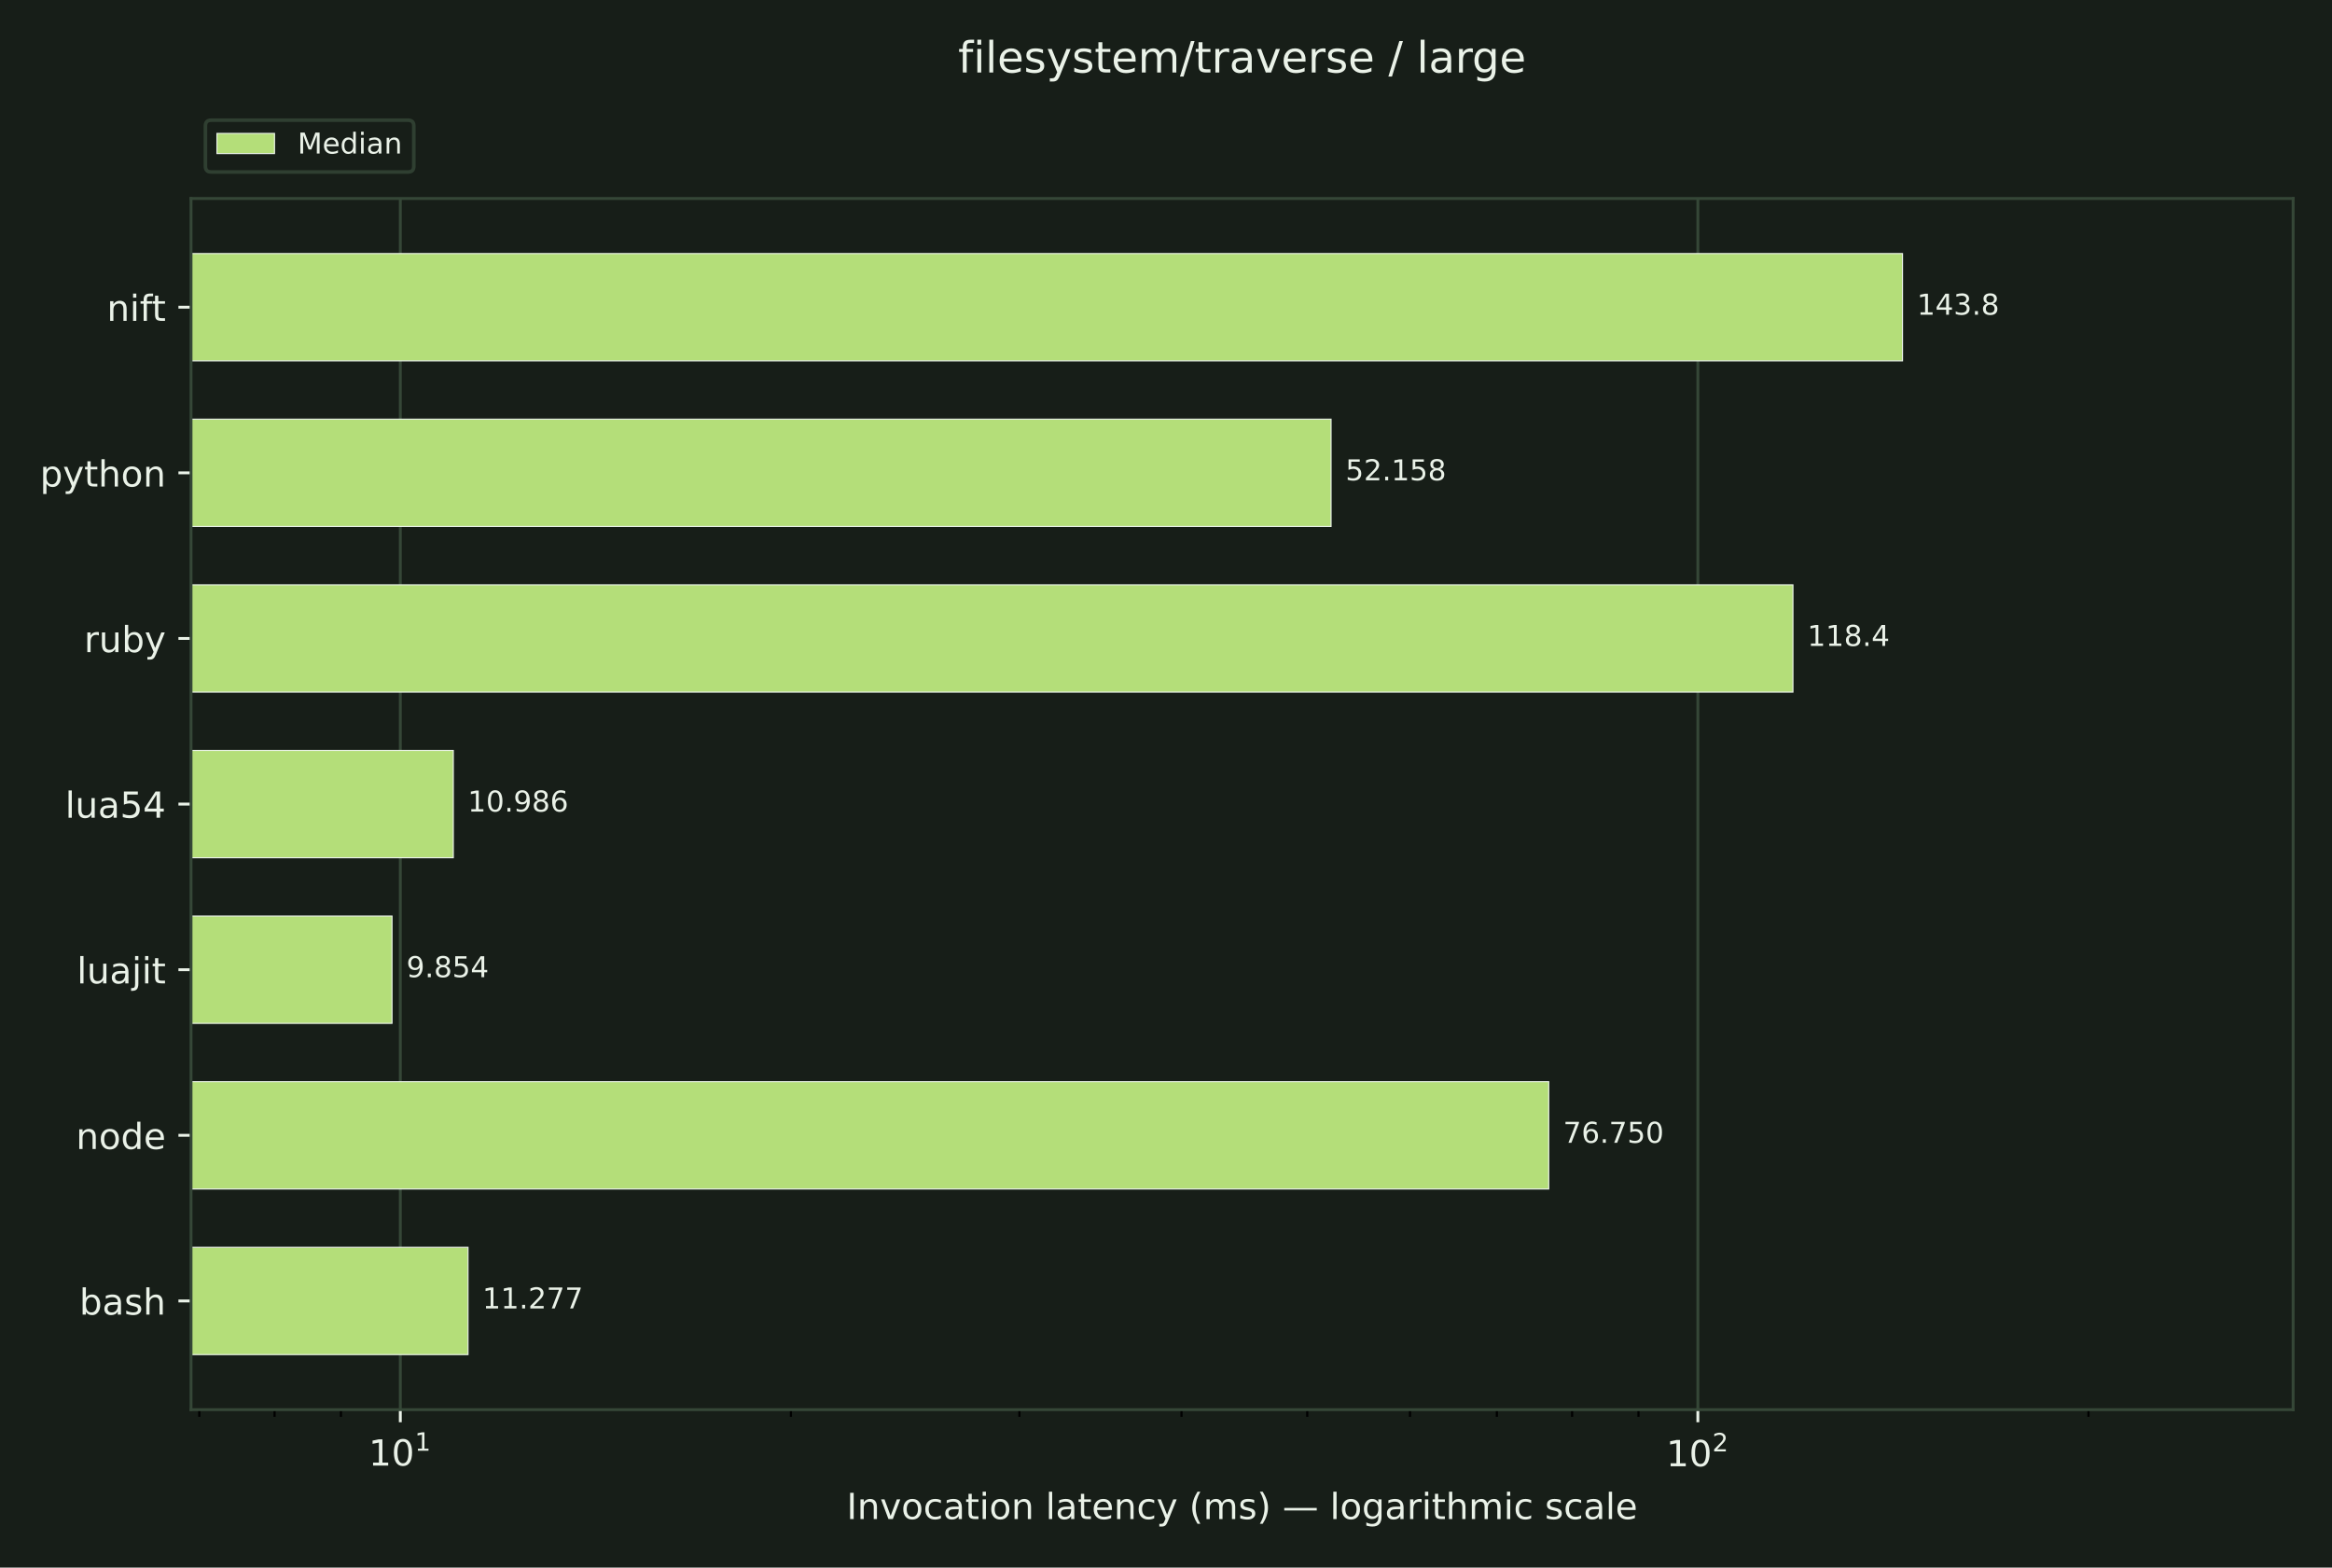
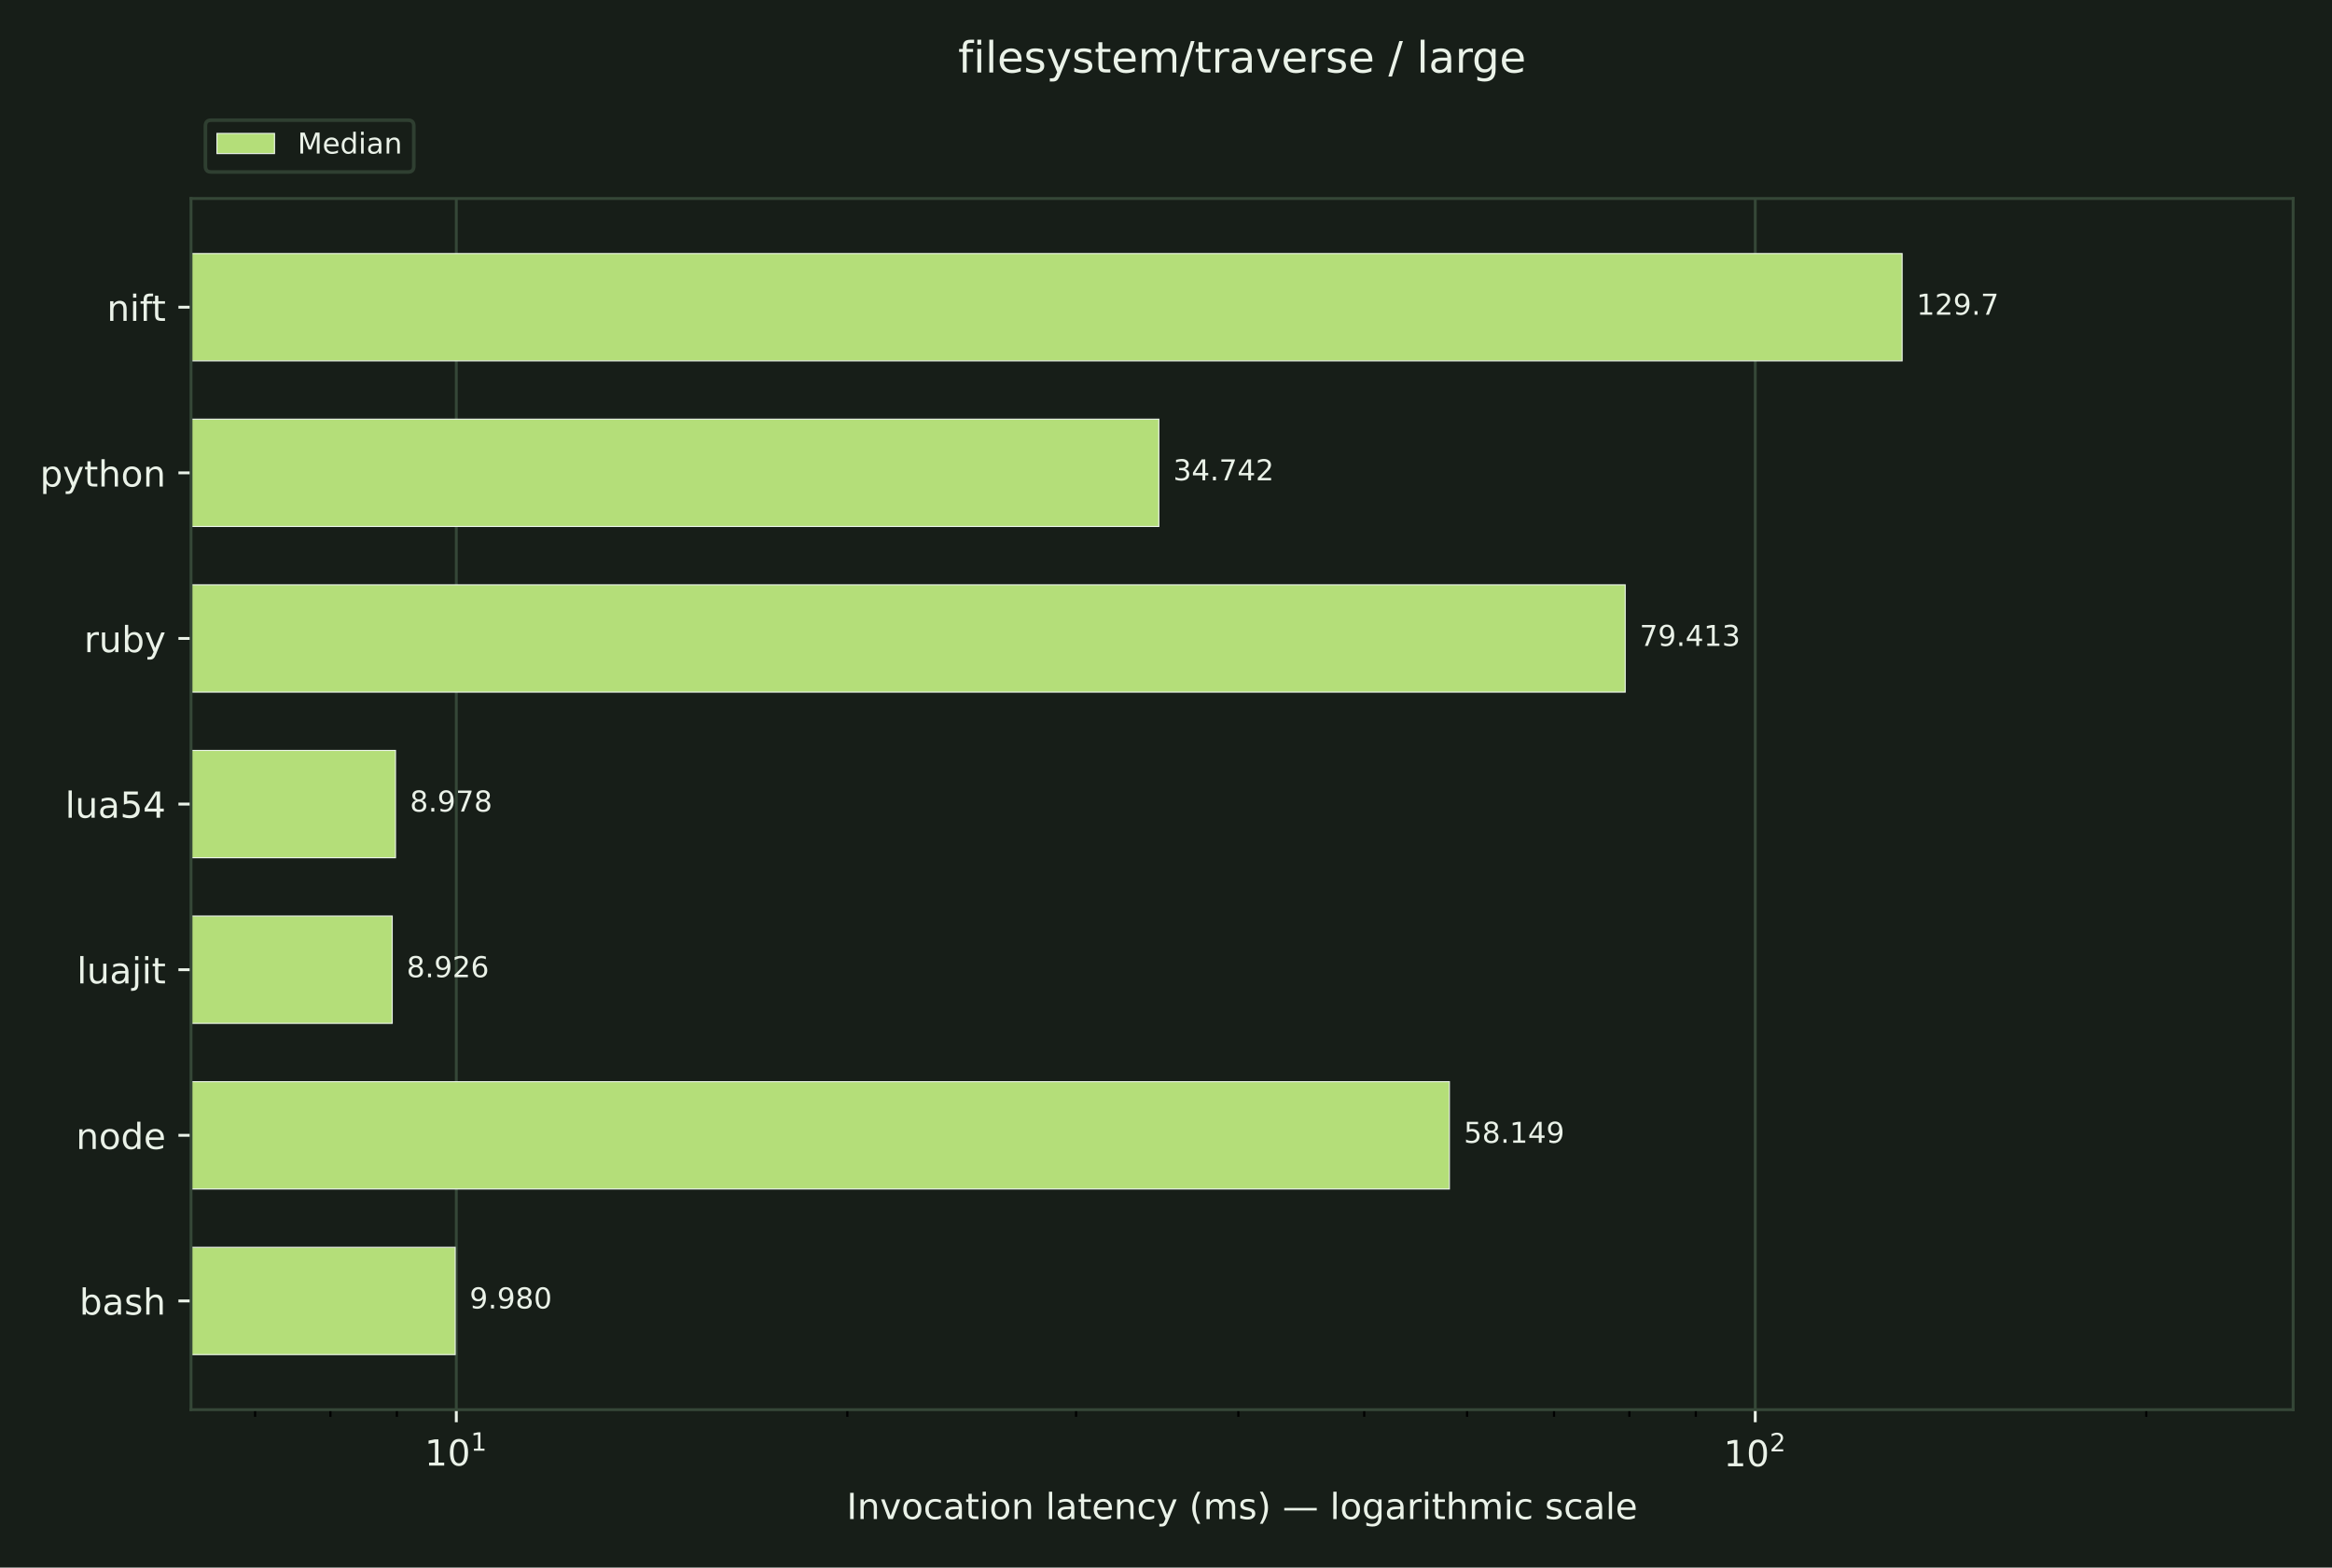
<svg xmlns="http://www.w3.org/2000/svg" xmlns:xlink="http://www.w3.org/1999/xlink" width="648pt" height="435.6pt" viewBox="0 0 648 435.6" version="1.1">
  <defs>
    <style type="text/css">*{stroke-linejoin: round; stroke-linecap: butt}</style>
  </defs>
  <g id="figure_1">
    <g id="patch_1">
      <path d="M 0 435.6  L 648 435.6  L 648 0  L 0 0  z " style="fill: #171e18" />
    </g>
    <g id="axes_1">
      <g id="patch_2">
        <path d="M 53.08 391.715  L 637.2 391.715  L 637.2 55.16  L 53.08 55.16  z " style="fill: #171e18" />
      </g>
      <g id="matplotlib.axis_1">
        <g id="xtick_1">
          <g id="line2d_1">
-             <path d="M 111.235 391.715  L 111.235 55.16  " clip-path="url(#p746bb4a10f)" style="fill: none; stroke: #354737; stroke-width: 0.8; stroke-linecap: square" />
+             <path d="M 126.795 391.715  L 126.795 55.16  " clip-path="url(#p746bb4a10f)" style="fill: none; stroke: #354737; stroke-width: 0.8; stroke-linecap: square" />
          </g>
          <g id="line2d_2">
            <defs>
              <path id="m59518d439b" d="M 0 0  L 0 3.5  " style="stroke: #eaf2e8; stroke-width: 0.8" />
            </defs>
            <g>
-               <use xlink:href="#m59518d439b" x="111.235" y="391.715" style="fill: #eaf2e8; stroke: #eaf2e8; stroke-width: 0.8" />
+               <use xlink:href="#m59518d439b" x="126.795" y="391.715" style="fill: #eaf2e8; stroke: #eaf2e8; stroke-width: 0.8" />
            </g>
          </g>
          <g id="text_1">
-             <g style="fill: #eaf2e8" transform="translate(102.4345 408.0153)">
+             <g style="fill: #eaf2e8" transform="translate(117.9948 408.0153)">
              <text>
                <tspan x="0" y="-0.762" style="font-size: 10px; font-family: 'DejaVu Sans'; fill: #eaf2e8">1</tspan>
                <tspan x="6.362" y="-0.762" style="font-size: 10px; font-family: 'DejaVu Sans'; fill: #eaf2e8">0</tspan>
                <tspan x="12.82" y="-4.892" style="font-size: 7px; font-family: 'DejaVu Sans'; fill: #eaf2e8">1</tspan>
              </text>
            </g>
          </g>
        </g>
        <g id="xtick_2">
          <g id="line2d_3">
-             <path d="M 471.789 391.715  L 471.789 55.16  " clip-path="url(#p746bb4a10f)" style="fill: none; stroke: #354737; stroke-width: 0.8; stroke-linecap: square" />
+             <path d="M 487.734 391.715  L 487.734 55.16  " clip-path="url(#p746bb4a10f)" style="fill: none; stroke: #354737; stroke-width: 0.8; stroke-linecap: square" />
          </g>
          <g id="line2d_4">
            <g>
-               <use xlink:href="#m59518d439b" x="471.789" y="391.715" style="fill: #eaf2e8; stroke: #eaf2e8; stroke-width: 0.8" />
+               <use xlink:href="#m59518d439b" x="487.734" y="391.715" style="fill: #eaf2e8; stroke: #eaf2e8; stroke-width: 0.8" />
            </g>
          </g>
          <g id="text_2">
-             <g style="fill: #eaf2e8" transform="translate(462.9887 408.1153)">
+             <g style="fill: #eaf2e8" transform="translate(478.9336 408.1153)">
              <text>
                <tspan x="0" y="-0.675" style="font-size: 10px; font-family: 'DejaVu Sans'; fill: #eaf2e8">1</tspan>
                <tspan x="6.362" y="-0.675" style="font-size: 10px; font-family: 'DejaVu Sans'; fill: #eaf2e8">0</tspan>
                <tspan x="12.82" y="-4.805" style="font-size: 7px; font-family: 'DejaVu Sans'; fill: #eaf2e8">2</tspan>
              </text>
            </g>
          </g>
        </g>
        <g id="xtick_3">
          <g id="line2d_5">
            <defs>
              <path id="m1d4f00b2ae" d="M 0 0  L 0 2  " style="stroke: #000000; stroke-width: 0.6" />
            </defs>
            <g>
-               <use xlink:href="#m1d4f00b2ae" x="55.384" y="391.715" style="stroke: #000000; stroke-width: 0.6" />
+               <use xlink:href="#m1d4f00b2ae" x="70.885" y="391.715" style="stroke: #000000; stroke-width: 0.6" />
            </g>
          </g>
        </g>
        <g id="xtick_4">
          <g id="line2d_6">
            <g>
-               <use xlink:href="#m1d4f00b2ae" x="76.293" y="391.715" style="stroke: #000000; stroke-width: 0.6" />
+               <use xlink:href="#m1d4f00b2ae" x="91.816" y="391.715" style="stroke: #000000; stroke-width: 0.6" />
            </g>
          </g>
        </g>
        <g id="xtick_5">
          <g id="line2d_7">
            <g>
-               <use xlink:href="#m1d4f00b2ae" x="94.736" y="391.715" style="stroke: #000000; stroke-width: 0.6" />
+               <use xlink:href="#m1d4f00b2ae" x="110.279" y="391.715" style="stroke: #000000; stroke-width: 0.6" />
            </g>
          </g>
        </g>
        <g id="xtick_6">
          <g id="line2d_8">
            <g>
-               <use xlink:href="#m1d4f00b2ae" x="219.772" y="391.715" style="stroke: #000000; stroke-width: 0.6" />
+               <use xlink:href="#m1d4f00b2ae" x="235.448" y="391.715" style="stroke: #000000; stroke-width: 0.6" />
            </g>
          </g>
        </g>
        <g id="xtick_7">
          <g id="line2d_9">
            <g>
-               <use xlink:href="#m1d4f00b2ae" x="283.263" y="391.715" style="stroke: #000000; stroke-width: 0.6" />
+               <use xlink:href="#m1d4f00b2ae" x="299.006" y="391.715" style="stroke: #000000; stroke-width: 0.6" />
            </g>
          </g>
        </g>
        <g id="xtick_8">
          <g id="line2d_10">
            <g>
-               <use xlink:href="#m1d4f00b2ae" x="328.31" y="391.715" style="stroke: #000000; stroke-width: 0.6" />
+               <use xlink:href="#m1d4f00b2ae" x="344.102" y="391.715" style="stroke: #000000; stroke-width: 0.6" />
            </g>
          </g>
        </g>
        <g id="xtick_9">
          <g id="line2d_11">
            <g>
-               <use xlink:href="#m1d4f00b2ae" x="363.251" y="391.715" style="stroke: #000000; stroke-width: 0.6" />
+               <use xlink:href="#m1d4f00b2ae" x="379.08" y="391.715" style="stroke: #000000; stroke-width: 0.6" />
            </g>
          </g>
        </g>
        <g id="xtick_10">
          <g id="line2d_12">
            <g>
-               <use xlink:href="#m1d4f00b2ae" x="391.8" y="391.715" style="stroke: #000000; stroke-width: 0.6" />
+               <use xlink:href="#m1d4f00b2ae" x="407.66" y="391.715" style="stroke: #000000; stroke-width: 0.6" />
            </g>
          </g>
        </g>
        <g id="xtick_11">
          <g id="line2d_13">
            <g>
-               <use xlink:href="#m1d4f00b2ae" x="415.938" y="391.715" style="stroke: #000000; stroke-width: 0.6" />
+               <use xlink:href="#m1d4f00b2ae" x="431.823" y="391.715" style="stroke: #000000; stroke-width: 0.6" />
            </g>
          </g>
        </g>
        <g id="xtick_12">
          <g id="line2d_14">
            <g>
-               <use xlink:href="#m1d4f00b2ae" x="436.847" y="391.715" style="stroke: #000000; stroke-width: 0.6" />
+               <use xlink:href="#m1d4f00b2ae" x="452.755" y="391.715" style="stroke: #000000; stroke-width: 0.6" />
            </g>
          </g>
        </g>
        <g id="xtick_13">
          <g id="line2d_15">
            <g>
-               <use xlink:href="#m1d4f00b2ae" x="455.291" y="391.715" style="stroke: #000000; stroke-width: 0.6" />
+               <use xlink:href="#m1d4f00b2ae" x="471.218" y="391.715" style="stroke: #000000; stroke-width: 0.6" />
            </g>
          </g>
        </g>
        <g id="xtick_14">
          <g id="line2d_16">
            <g>
-               <use xlink:href="#m1d4f00b2ae" x="580.326" y="391.715" style="stroke: #000000; stroke-width: 0.6" />
+               <use xlink:href="#m1d4f00b2ae" x="596.387" y="391.715" style="stroke: #000000; stroke-width: 0.6" />
            </g>
          </g>
        </g>
        <g id="text_3">
          <text style="font-size: 10px; font-family: 'DejaVu Sans'; text-anchor: middle; fill: #eaf2e8" x="345.14" y="422.116" transform="rotate(-0 345.14 422.1161)">Invocation latency (ms) — logarithmic scale</text>
        </g>
      </g>
      <g id="matplotlib.axis_2">
        <g id="ytick_1">
          <g id="line2d_17">
            <defs>
              <path id="mf8918c31de" d="M 0 0  L -3.5 0  " style="stroke: #eaf2e8; stroke-width: 0.8" />
            </defs>
            <g>
              <use xlink:href="#mf8918c31de" x="53.08" y="85.369" style="fill: #eaf2e8; stroke: #eaf2e8; stroke-width: 0.8" />
            </g>
          </g>
          <g id="text_4">
            <text style="font-size: 10px; font-family: 'DejaVu Sans'; text-anchor: end; fill: #eaf2e8" x="46.08" y="89.169" transform="rotate(-0 46.08 89.16857)">nift</text>
          </g>
        </g>
        <g id="ytick_2">
          <g id="line2d_18">
            <g>
              <use xlink:href="#mf8918c31de" x="53.08" y="131.392" style="fill: #eaf2e8; stroke: #eaf2e8; stroke-width: 0.8" />
            </g>
          </g>
          <g id="text_5">
            <text style="font-size: 10px; font-family: 'DejaVu Sans'; text-anchor: end; fill: #eaf2e8" x="46.08" y="135.191" transform="rotate(-0 46.08 135.1913)">python</text>
          </g>
        </g>
        <g id="ytick_3">
          <g id="line2d_19">
            <g>
              <use xlink:href="#mf8918c31de" x="53.08" y="177.415" style="fill: #eaf2e8; stroke: #eaf2e8; stroke-width: 0.8" />
            </g>
          </g>
          <g id="text_6">
            <text style="font-size: 10px; font-family: 'DejaVu Sans'; text-anchor: end; fill: #eaf2e8" x="46.08" y="181.214" transform="rotate(-0 46.08 181.2141)">ruby</text>
          </g>
        </g>
        <g id="ytick_4">
          <g id="line2d_20">
            <g>
              <use xlink:href="#mf8918c31de" x="53.08" y="223.438" style="fill: #eaf2e8; stroke: #eaf2e8; stroke-width: 0.8" />
            </g>
          </g>
          <g id="text_7">
            <text style="font-size: 10px; font-family: 'DejaVu Sans'; text-anchor: end; fill: #eaf2e8" x="46.08" y="227.237" transform="rotate(-0 46.08 227.2369)">lua54</text>
          </g>
        </g>
        <g id="ytick_5">
          <g id="line2d_21">
            <g>
              <use xlink:href="#mf8918c31de" x="53.08" y="269.46" style="fill: #eaf2e8; stroke: #eaf2e8; stroke-width: 0.8" />
            </g>
          </g>
          <g id="text_8">
            <text style="font-size: 10px; font-family: 'DejaVu Sans'; text-anchor: end; fill: #eaf2e8" x="46.08" y="273.26" transform="rotate(-0 46.08 273.2596)">luajit</text>
          </g>
        </g>
        <g id="ytick_6">
          <g id="line2d_22">
            <g>
              <use xlink:href="#mf8918c31de" x="53.08" y="315.483" style="fill: #eaf2e8; stroke: #eaf2e8; stroke-width: 0.8" />
            </g>
          </g>
          <g id="text_9">
            <text style="font-size: 10px; font-family: 'DejaVu Sans'; text-anchor: end; fill: #eaf2e8" x="46.08" y="319.282" transform="rotate(-0 46.08 319.2824)">node</text>
          </g>
        </g>
        <g id="ytick_7">
          <g id="line2d_23">
            <g>
              <use xlink:href="#mf8918c31de" x="53.08" y="361.506" style="fill: #eaf2e8; stroke: #eaf2e8; stroke-width: 0.8" />
            </g>
          </g>
          <g id="text_10">
            <text style="font-size: 10px; font-family: 'DejaVu Sans'; text-anchor: end; fill: #eaf2e8" x="46.08" y="365.305" transform="rotate(-0 46.08 365.3052)">bash</text>
          </g>
        </g>
      </g>
      <g id="patch_3">
-         <path d="M -360803.43 70.458  L 528.662 70.458  L 528.662 100.281  L -360803.43 100.281  z " clip-path="url(#p746bb4a10f)" style="fill: #b4de79; stroke: #eaf2e8; stroke-width: 0.3; stroke-linejoin: miter" />
+         <path d="M -361172.935 70.458  L 528.547 70.458  L 528.547 100.281  L -361172.935 100.281  z " clip-path="url(#p746bb4a10f)" style="fill: #b4de79; stroke: #eaf2e8; stroke-width: 0.3; stroke-linejoin: miter" />
      </g>
      <g id="patch_4">
-         <path d="M -360803.43 116.481  L 369.868 116.481  L 369.868 146.303  L -360803.43 146.303  z " clip-path="url(#p746bb4a10f)" style="fill: #b4de79; stroke: #eaf2e8; stroke-width: 0.3; stroke-linejoin: miter" />
+         <path d="M -361172.935 116.481  L 322.009 116.481  L 322.009 146.303  L -361172.935 146.303  z " clip-path="url(#p746bb4a10f)" style="fill: #b4de79; stroke: #eaf2e8; stroke-width: 0.3; stroke-linejoin: miter" />
      </g>
      <g id="patch_5">
-         <path d="M -360803.43 162.504  L 498.209 162.504  L 498.209 192.326  L -360803.43 192.326  z " clip-path="url(#p746bb4a10f)" style="fill: #b4de79; stroke: #eaf2e8; stroke-width: 0.3; stroke-linejoin: miter" />
+         <path d="M -361172.935 162.504  L 451.6 162.504  L 451.6 192.326  L -361172.935 192.326  z " clip-path="url(#p746bb4a10f)" style="fill: #b4de79; stroke: #eaf2e8; stroke-width: 0.3; stroke-linejoin: miter" />
      </g>
      <g id="patch_6">
-         <path d="M -360803.43 208.526  L 125.962 208.526  L 125.962 238.349  L -360803.43 238.349  z " clip-path="url(#p746bb4a10f)" style="fill: #b4de79; stroke: #eaf2e8; stroke-width: 0.3; stroke-linejoin: miter" />
+         <path d="M -361172.935 208.526  L 109.899 208.526  L 109.899 238.349  L -361172.935 238.349  z " clip-path="url(#p746bb4a10f)" style="fill: #b4de79; stroke: #eaf2e8; stroke-width: 0.3; stroke-linejoin: miter" />
      </g>
      <g id="patch_7">
-         <path d="M -360803.43 254.549  L 108.931 254.549  L 108.931 284.372  L -360803.43 284.372  z " clip-path="url(#p746bb4a10f)" style="fill: #b4de79; stroke: #eaf2e8; stroke-width: 0.3; stroke-linejoin: miter" />
+         <path d="M -361172.935 254.549  L 108.99 254.549  L 108.99 284.372  L -361172.935 284.372  z " clip-path="url(#p746bb4a10f)" style="fill: #b4de79; stroke: #eaf2e8; stroke-width: 0.3; stroke-linejoin: miter" />
      </g>
      <g id="patch_8">
-         <path d="M -360803.43 300.572  L 430.352 300.572  L 430.352 330.395  L -360803.43 330.395  z " clip-path="url(#p746bb4a10f)" style="fill: #b4de79; stroke: #eaf2e8; stroke-width: 0.3; stroke-linejoin: miter" />
+         <path d="M -361172.935 300.572  L 402.747 300.572  L 402.747 330.395  L -361172.935 330.395  z " clip-path="url(#p746bb4a10f)" style="fill: #b4de79; stroke: #eaf2e8; stroke-width: 0.3; stroke-linejoin: miter" />
      </g>
      <g id="patch_9">
-         <path d="M -360803.43 346.595  L 130.048 346.595  L 130.048 376.417  L -360803.43 376.417  z " clip-path="url(#p746bb4a10f)" style="fill: #b4de79; stroke: #eaf2e8; stroke-width: 0.3; stroke-linejoin: miter" />
+         <path d="M -361172.935 346.595  L 126.487 346.595  L 126.487 376.417  L -361172.935 376.417  z " clip-path="url(#p746bb4a10f)" style="fill: #b4de79; stroke: #eaf2e8; stroke-width: 0.3; stroke-linejoin: miter" />
      </g>
      <g id="patch_10">
        <path d="M 53.08 391.715  L 53.08 55.16  " style="fill: none; stroke: #354737; stroke-width: 0.8; stroke-linejoin: miter; stroke-linecap: square" />
      </g>
      <g id="patch_11">
        <path d="M 637.2 391.715  L 637.2 55.16  " style="fill: none; stroke: #354737; stroke-width: 0.8; stroke-linejoin: miter; stroke-linecap: square" />
      </g>
      <g id="patch_12">
        <path d="M 53.08 391.715  L 637.2 391.715  " style="fill: none; stroke: #354737; stroke-width: 0.8; stroke-linejoin: miter; stroke-linecap: square" />
      </g>
      <g id="patch_13">
        <path d="M 53.08 55.16  L 637.2 55.16  " style="fill: none; stroke: #354737; stroke-width: 0.8; stroke-linejoin: miter; stroke-linecap: square" />
      </g>
      <g id="text_11">
-         <text style="font-size: 8px; font-family: 'DejaVu Sans'; text-anchor: start; fill: #eaf2e8" x="532.662" y="87.447" transform="rotate(-0 532.6624 87.44747)">143.8</text>
+         <text style="font-size: 8px; font-family: 'DejaVu Sans'; text-anchor: start; fill: #eaf2e8" x="532.547" y="87.447" transform="rotate(-0 532.5466 87.44747)">129.7</text>
      </g>
      <g id="text_12">
-         <text style="font-size: 8px; font-family: 'DejaVu Sans'; text-anchor: start; fill: #eaf2e8" x="373.868" y="133.47" transform="rotate(-0 373.8675 133.4702)">52.158</text>
+         <text style="font-size: 8px; font-family: 'DejaVu Sans'; text-anchor: start; fill: #eaf2e8" x="326.009" y="133.47" transform="rotate(-0 326.0092 133.4702)">34.742</text>
      </g>
      <g id="text_13">
-         <text style="font-size: 8px; font-family: 'DejaVu Sans'; text-anchor: start; fill: #eaf2e8" x="502.209" y="179.493" transform="rotate(-0 502.2087 179.493)">118.4</text>
+         <text style="font-size: 8px; font-family: 'DejaVu Sans'; text-anchor: start; fill: #eaf2e8" x="455.6" y="179.493" transform="rotate(-0 455.6002 179.493)">79.413</text>
      </g>
      <g id="text_14">
-         <text style="font-size: 8px; font-family: 'DejaVu Sans'; text-anchor: start; fill: #eaf2e8" x="129.962" y="225.516" transform="rotate(-0 129.9616 225.5158)">10.986</text>
+         <text style="font-size: 8px; font-family: 'DejaVu Sans'; text-anchor: start; fill: #eaf2e8" x="113.899" y="225.516" transform="rotate(-0 113.8991 225.5158)">8.978</text>
      </g>
      <g id="text_15">
-         <text style="font-size: 8px; font-family: 'DejaVu Sans'; text-anchor: start; fill: #eaf2e8" x="112.931" y="271.539" transform="rotate(-0 112.9305 271.5386)">9.854</text>
+         <text style="font-size: 8px; font-family: 'DejaVu Sans'; text-anchor: start; fill: #eaf2e8" x="112.99" y="271.539" transform="rotate(-0 112.9901 271.5386)">8.926</text>
      </g>
      <g id="text_16">
-         <text style="font-size: 8px; font-family: 'DejaVu Sans'; text-anchor: start; fill: #eaf2e8" x="434.352" y="317.561" transform="rotate(-0 434.3522 317.5613)">76.750</text>
+         <text style="font-size: 8px; font-family: 'DejaVu Sans'; text-anchor: start; fill: #eaf2e8" x="406.747" y="317.561" transform="rotate(-0 406.7469 317.5613)">58.149</text>
      </g>
      <g id="text_17">
-         <text style="font-size: 8px; font-family: 'DejaVu Sans'; text-anchor: start; fill: #eaf2e8" x="134.048" y="363.584" transform="rotate(-0 134.048 363.5841)">11.277</text>
+         <text style="font-size: 8px; font-family: 'DejaVu Sans'; text-anchor: start; fill: #eaf2e8" x="130.487" y="363.584" transform="rotate(-0 130.4872 363.5841)">9.980</text>
      </g>
      <g id="text_18">
        <text style="font-size: 12px; font-family: 'DejaVu Sans'; text-anchor: middle; fill: #eaf2e8" x="345.14" y="20.16" transform="rotate(-0 345.14 20.16)">filesystem/traverse / large</text>
      </g>
      <g id="legend_1">
        <g id="patch_14">
          <path d="M 58.68 47.794  L 113.379 47.794  Q 114.979 47.794 114.979 46.194  L 114.979 34.994  Q 114.979 33.394 113.379 33.394  L 58.68 33.394  Q 57.08 33.394 57.08 34.994  L 57.08 46.194  Q 57.08 47.794 58.68 47.794  z " style="fill: #171e18; opacity: 0.8; stroke: #354737; stroke-linejoin: miter" />
        </g>
        <g id="patch_15">
          <path d="M 60.28 42.673  L 76.28 42.673  L 76.28 37.073  L 60.28 37.073  z " style="fill: #b4de79; stroke: #eaf2e8; stroke-width: 0.3; stroke-linejoin: miter" />
        </g>
        <g id="text_19">
          <text style="font-size: 8px; font-family: 'DejaVu Sans'; text-anchor: start; fill: #eaf2e8" x="82.68" y="42.673" transform="rotate(-0 82.68 42.67257)">Median</text>
        </g>
      </g>
    </g>
  </g>
  <defs>
    <clipPath id="p746bb4a10f">
      <rect x="53.08" y="55.16" width="584.12" height="336.555" />
    </clipPath>
  </defs>
</svg>
